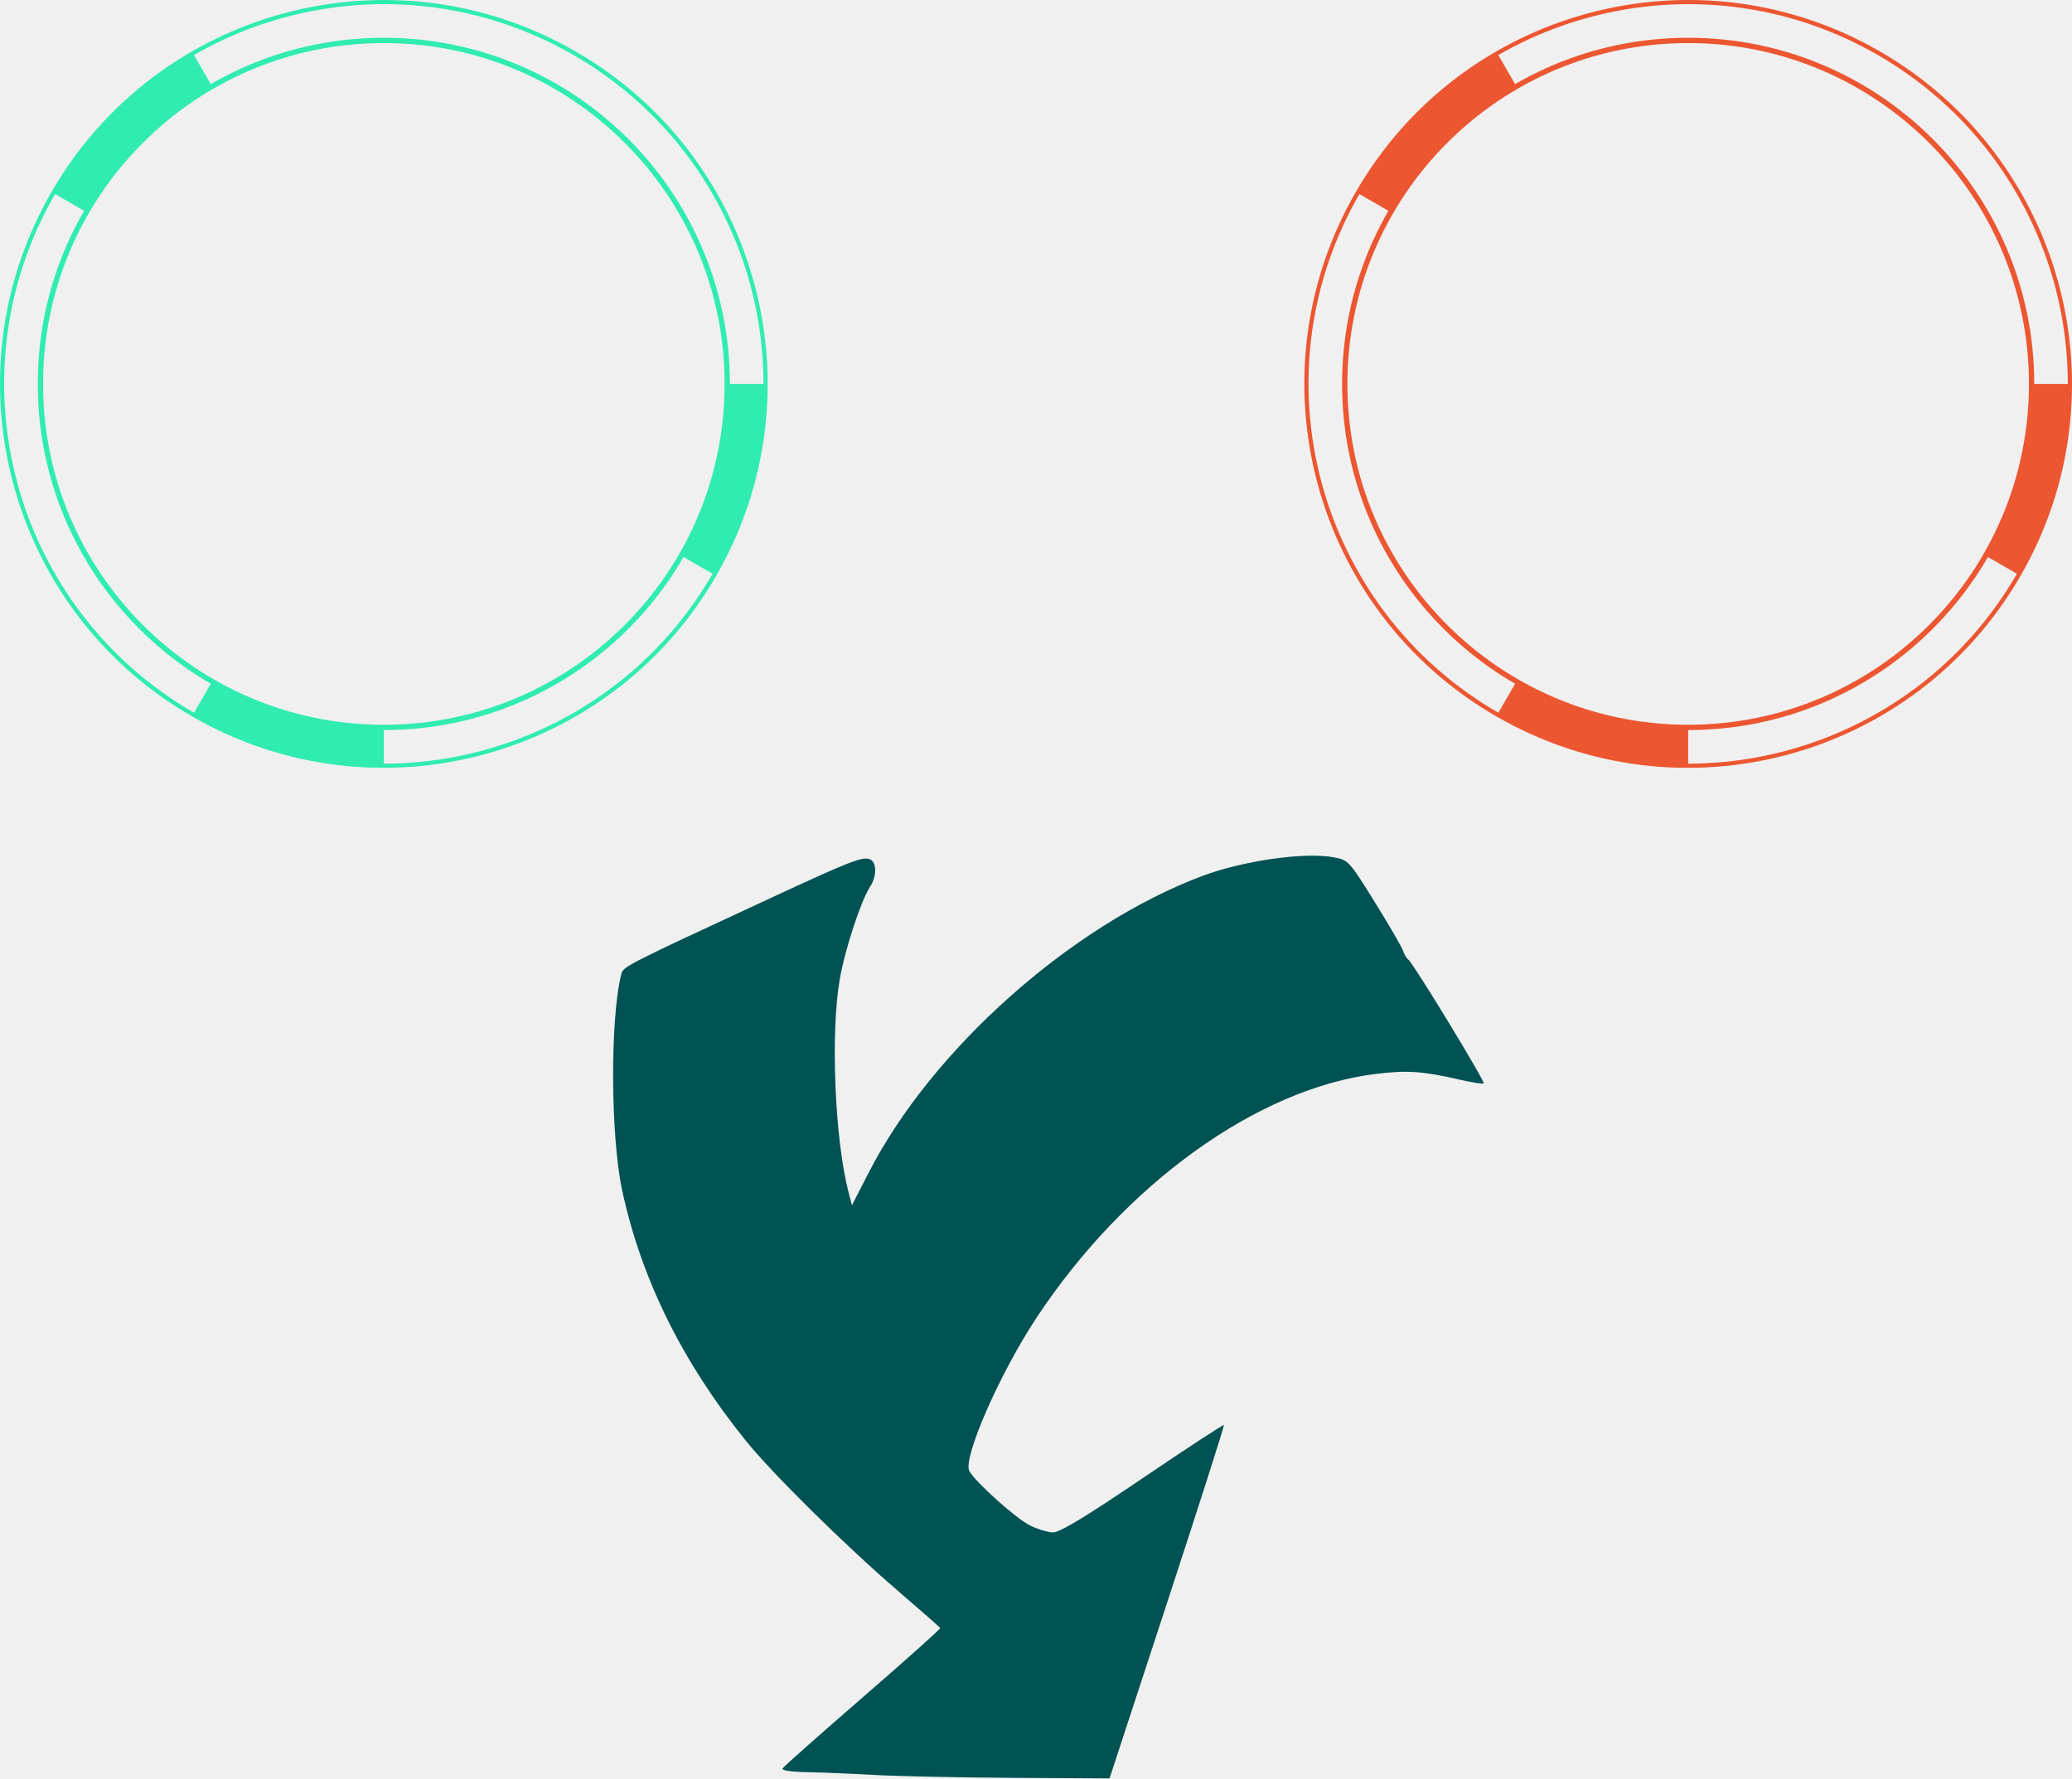
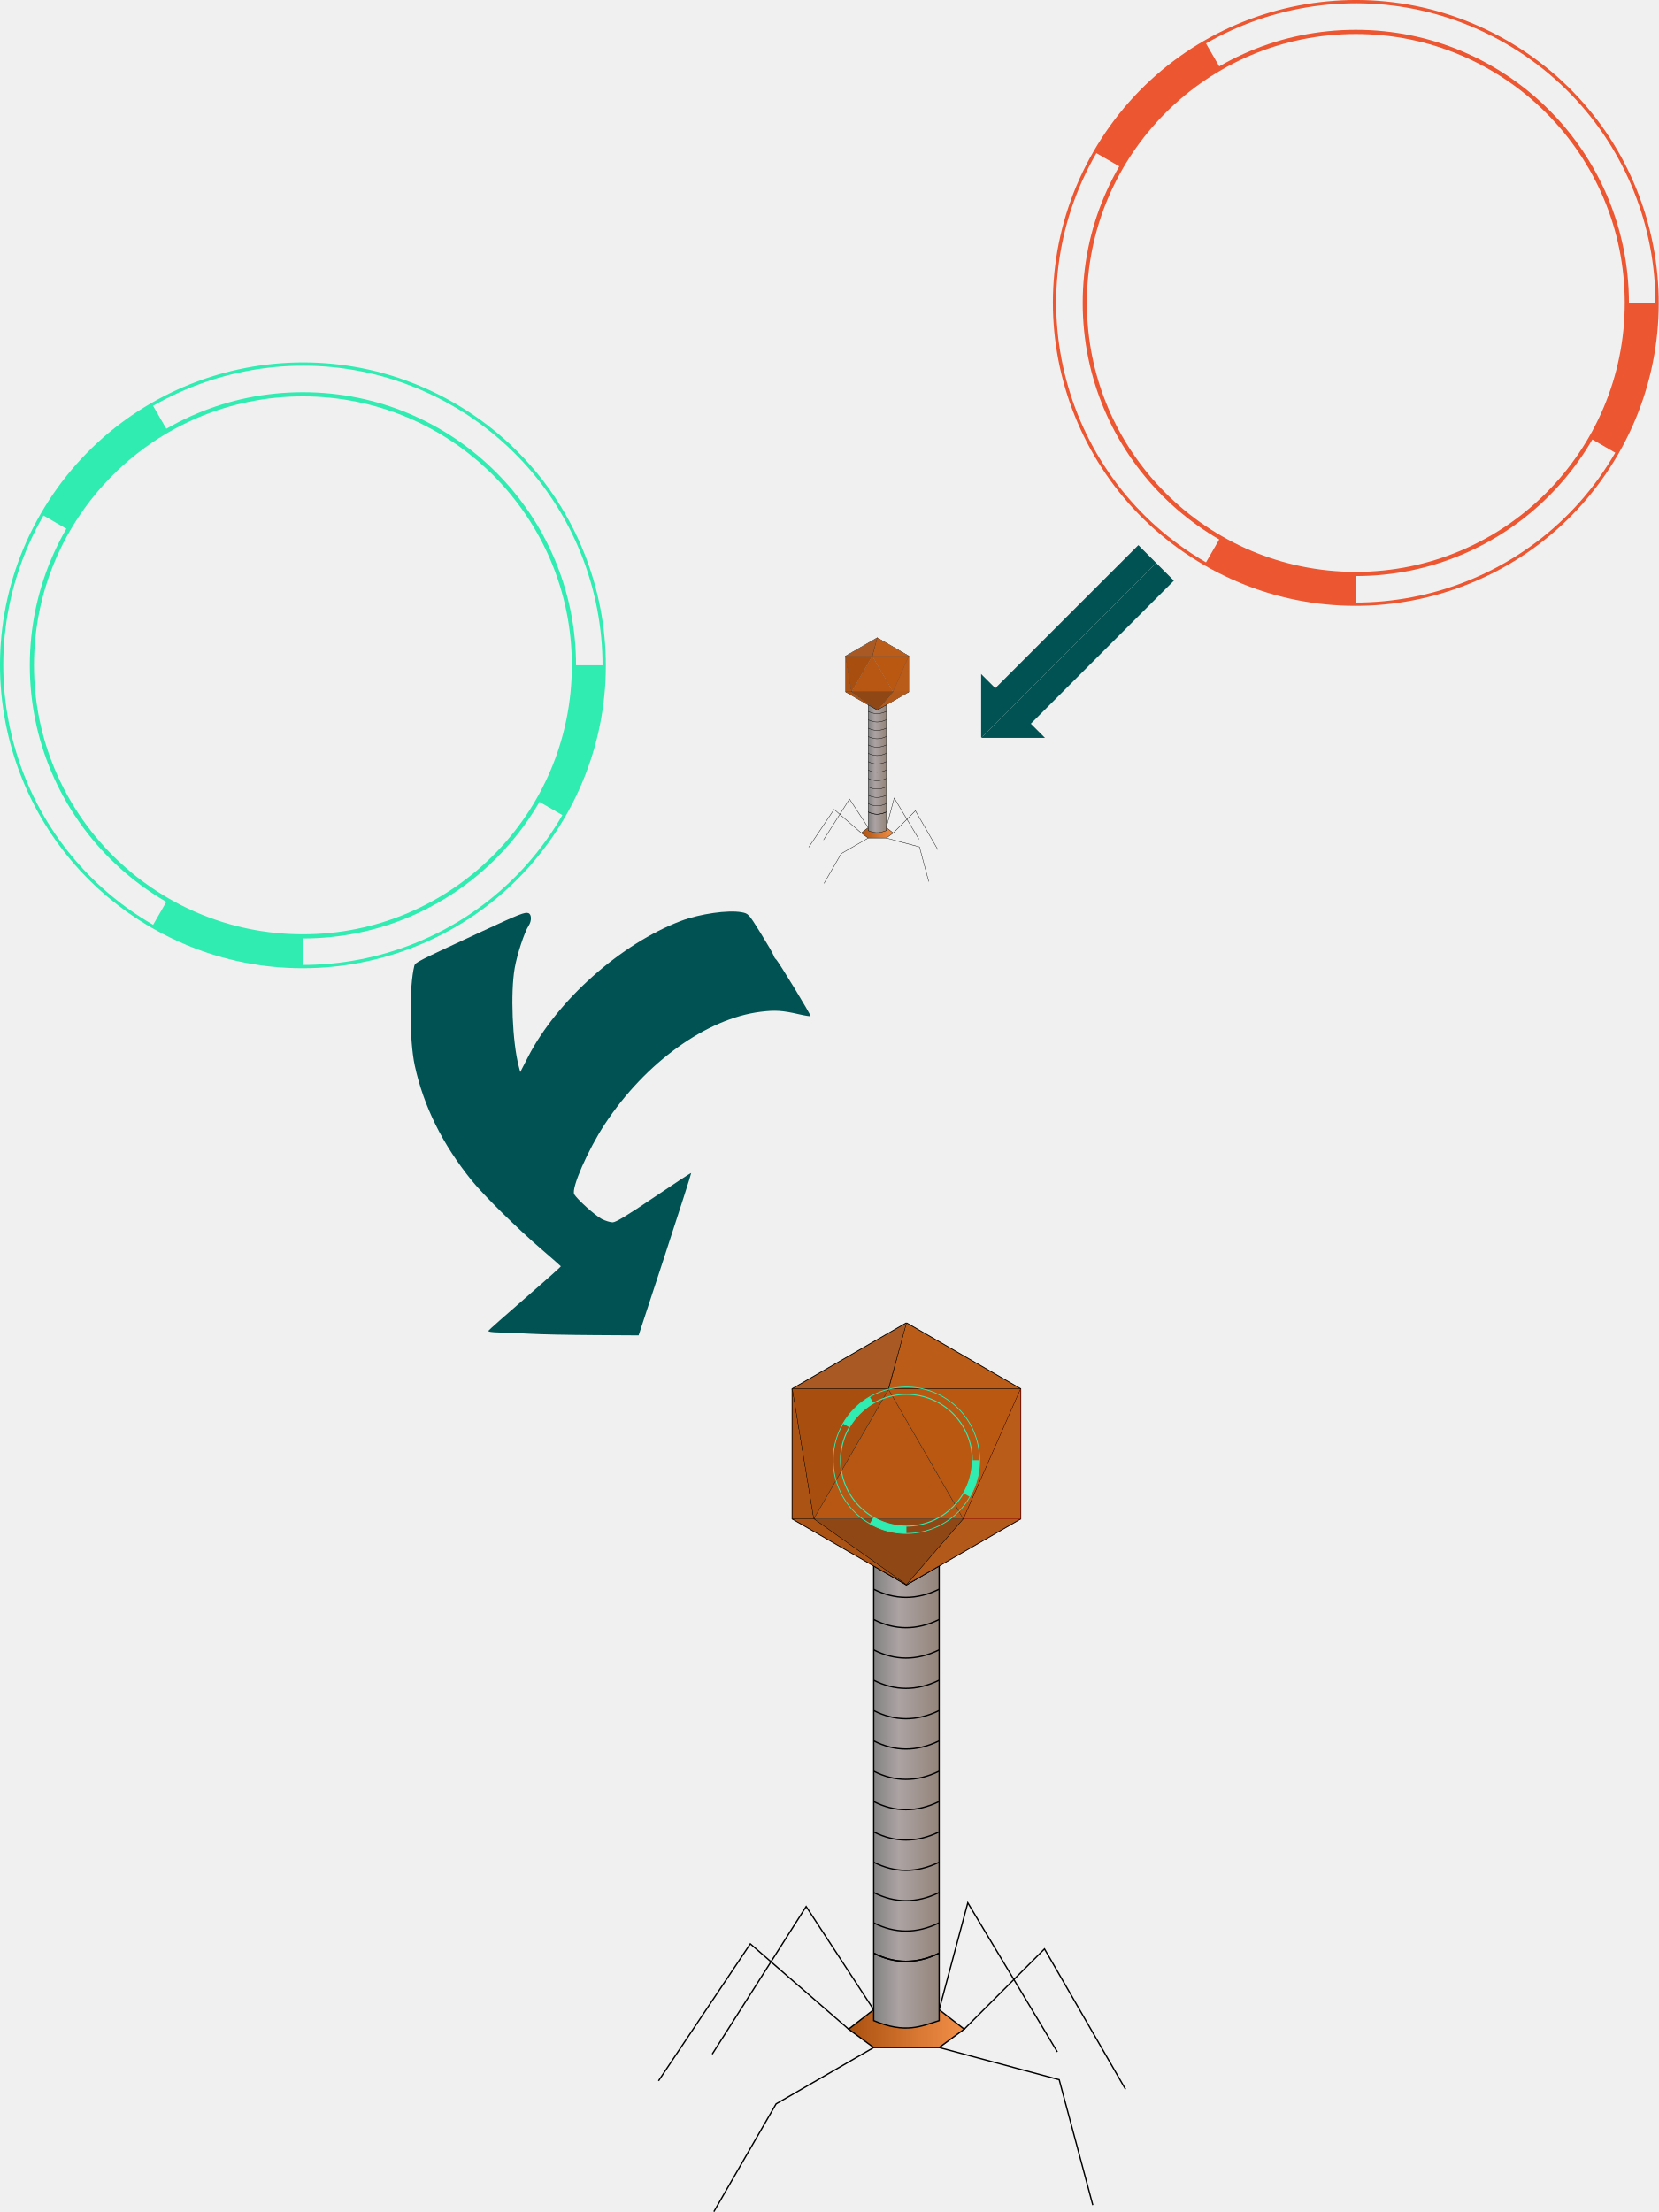
- <svg xmlns="http://www.w3.org/2000/svg" width="1403.821" height="1204.643" viewBox="0 0 1403.821 1204.643" id="svg2" version="1.1">
-   <defs id="defs4" />
-   <g id="layer1" transform="translate(480.3915,-265.4415)">
-     <g id="g4498">
-       <g id="layer1-8" transform="matrix(2.35096,0,0,2.35096,-42.33752,217.6744)">
-         <circle id="path4142" style="fill:#ffffff;fill-opacity:0;stroke:#31ecb1;stroke-width:1.2;stroke-miterlimit:4;stroke-dasharray:none;stroke-opacity:1" transform="matrix(-0.8660254,-0.5,0.5,-0.8660254,0,0)" cx="0.104" cy="-151.249" r="110" />
-         <path style="fill:#31ecb1;fill-opacity:1;stroke:#713bd6;stroke-width:0;stroke-miterlimit:4;stroke-dasharray:none;stroke-opacity:1" d="M 209.588,110.615 A 98.972,98.972 0 0 1 196.25,160.057 l 9.629,5.559 a 110,110 0 0 0 14.736,-55 l -11.027,0 z" transform="translate(-186.3298,20.31811)" id="path4136" />
-         <path style="fill:#31ecb1;fill-opacity:1;stroke:#713bd6;stroke-width:0;stroke-miterlimit:4;stroke-dasharray:none;stroke-opacity:1" d="m 61.174,196.25 -5.559,9.629 a 110,110 0 0 0 55,14.736 l 0,-11.027 A 98.972,98.972 0 0 1 61.174,196.25 Z" transform="translate(-186.3298,20.31811)" id="path4138" />
-         <path style="fill:#31ecb1;fill-opacity:1;stroke:#713bd6;stroke-width:0;stroke-miterlimit:4;stroke-dasharray:none;stroke-opacity:1" d="M 55.615,15.354 A 110,110 0 0 0 15.354,55.615 l 9.627,5.559 A 98.972,98.972 0 0 1 61.191,25.012 l -5.576,-9.658 z" transform="translate(-186.3298,20.31811)" id="path4140" />
-         <circle style="fill:#ffffff;fill-opacity:0;stroke:#31ecb1;stroke-width:1.527;stroke-miterlimit:4;stroke-dasharray:none;stroke-opacity:1" id="path4147" cx="-75.714" cy="130.934" r="98.972" />
+ <svg xmlns="http://www.w3.org/2000/svg" xmlns:xlink="http://www.w3.org/1999/xlink" width="1424.024" height="1899.009" viewBox="0 0 1424.024 1899.009" id="svg2" version="1.1">
+   <defs id="defs4">
+     <linearGradient id="linearGradient4432">
+       <stop id="stop4434" offset="0" style="stop-color:#a84f0f;stop-opacity:1;" />
+       <stop id="stop4436" offset="1" style="stop-color:#f37e2b;stop-opacity:0.847" />
+     </linearGradient>
+     <linearGradient id="linearGradient4418">
+       <stop id="stop4420" offset="0" style="stop-color:#818181;stop-opacity:1" />
+       <stop style="stop-color:#aca3a3;stop-opacity:1" offset="0.382" id="stop4430" />
+       <stop id="stop4422" offset="1" style="stop-color:#938479;stop-opacity:1" />
+     </linearGradient>
+     <linearGradient gradientTransform="translate(89.75797,-58.6807)" gradientUnits="userSpaceOnUse" y2="793.797" x2="125.5" y1="793.797" x1="74.5" id="linearGradient4426" xlink:href="#linearGradient4418" />
+     <linearGradient gradientTransform="translate(89.75797,-58.6807)" gradientUnits="userSpaceOnUse" y2="971.035" x2="144.996" y1="971.035" x1="55.004" id="linearGradient4438" xlink:href="#linearGradient4432" />
+     <linearGradient xlink:href="#linearGradient4432" id="linearGradient5359" gradientUnits="userSpaceOnUse" gradientTransform="matrix(1.12402,0,0,1.12402,165.1603,915.6154)" x1="55.004" y1="971.035" x2="144.996" y2="971.035" />
+     <linearGradient xlink:href="#linearGradient4418" id="linearGradient5361" gradientUnits="userSpaceOnUse" gradientTransform="matrix(1.12402,0,0,1.12402,165.1603,915.6154)" x1="74.5" y1="793.797" x2="125.5" y2="793.797" />
+   </defs>
+   <g id="layer1" transform="translate(500.5945,-265.4415)">
+     <g transform="matrix(2.35096,0,0,2.35096,-62.54057,528.8014)" id="layer1-8">
+       <circle r="110" cy="-151.249" cx="0.104" transform="matrix(-0.8660254,-0.5,0.5,-0.8660254,0,0)" style="fill:#ffffff;fill-opacity:0;stroke:#31ecb1;stroke-width:1.2;stroke-miterlimit:4;stroke-dasharray:none;stroke-opacity:1" id="path4142" />
+       <path id="path4136" transform="translate(-186.3298,20.31811)" d="M 209.588,110.615 A 98.972,98.972 0 0 1 196.25,160.057 l 9.629,5.559 a 110,110 0 0 0 14.736,-55 l -11.027,0 z" style="fill:#31ecb1;fill-opacity:1;stroke:#713bd6;stroke-width:0;stroke-miterlimit:4;stroke-dasharray:none;stroke-opacity:1" />
+       <path id="path4138" transform="translate(-186.3298,20.31811)" d="m 61.174,196.25 -5.559,9.629 a 110,110 0 0 0 55,14.736 l 0,-11.027 A 98.972,98.972 0 0 1 61.174,196.25 Z" style="fill:#31ecb1;fill-opacity:1;stroke:#713bd6;stroke-width:0;stroke-miterlimit:4;stroke-dasharray:none;stroke-opacity:1" />
+       <path id="path4140" transform="translate(-186.3298,20.31811)" d="M 55.615,15.354 A 110,110 0 0 0 15.354,55.615 l 9.627,5.559 A 98.972,98.972 0 0 1 61.191,25.012 l -5.576,-9.658 z" style="fill:#31ecb1;fill-opacity:1;stroke:#713bd6;stroke-width:0;stroke-miterlimit:4;stroke-dasharray:none;stroke-opacity:1" />
+       <circle r="98.972" cy="130.934" cx="-75.714" id="path4147" style="fill:#ffffff;fill-opacity:0;stroke:#31ecb1;stroke-width:1.527;stroke-miterlimit:4;stroke-dasharray:none;stroke-opacity:1" />
+     </g>
+     <g transform="matrix(2.35096,0,0,2.35096,841.3787,217.6744)" id="layer1-5">
+       <circle r="110" cy="-151.249" cx="0.104" transform="matrix(-0.8660254,-0.5,0.5,-0.8660254,0,0)" style="fill:#ffffff;fill-opacity:0;stroke:#ec5631;stroke-width:1.2;stroke-miterlimit:4;stroke-dasharray:none;stroke-opacity:1" id="path4142-0" />
+       <path id="path4136-7" transform="translate(-186.3298,20.31811)" d="M 209.588,110.615 A 98.972,98.972 0 0 1 196.25,160.057 l 9.629,5.559 a 110,110 0 0 0 14.736,-55 l -11.027,0 z" style="fill:#ec5631;fill-opacity:1;stroke:none;stroke-width:0;stroke-miterlimit:4;stroke-dasharray:none;stroke-opacity:1" />
+       <path id="path4138-6" transform="translate(-186.3298,20.31811)" d="m 61.174,196.25 -5.559,9.629 a 110,110 0 0 0 55,14.736 l 0,-11.027 A 98.972,98.972 0 0 1 61.174,196.25 Z" style="fill:#ec5631;fill-opacity:1;stroke:#713bd6;stroke-width:0;stroke-miterlimit:4;stroke-dasharray:none;stroke-opacity:1" />
+       <path id="path4140-6" transform="translate(-186.3298,20.31811)" d="M 55.615,15.354 A 110,110 0 0 0 15.354,55.615 l 9.627,5.559 A 98.972,98.972 0 0 1 61.191,25.012 l -5.576,-9.658 z" style="fill:#ec5631;fill-opacity:1;stroke:#713bd6;stroke-width:0;stroke-miterlimit:4;stroke-dasharray:none;stroke-opacity:1" />
+       <circle r="98.972" cy="130.934" cx="-75.714" id="path4147-1" style="fill:#ffffff;fill-opacity:0;fill-rule:nonzero;stroke:#ec5631;stroke-width:1.527;stroke-miterlimit:4;stroke-dasharray:none;stroke-opacity:1" />
+     </g>
+     <path style="fill:#005253;fill-opacity:1" d="m -45.389,1410.474 c -8.773,-0.504 -20.622,-0.997 -26.332,-1.096 -6.546,-0.114 -10.077,-0.672 -9.558,-1.511 0.452,-0.732 14.694,-13.351 31.649,-28.042 16.954,-14.691 30.688,-26.966 30.518,-27.277 -0.17,-0.311 -7.647,-6.878 -16.616,-14.594 -20.744,-17.846 -49.448,-46.145 -59.867,-59.025 -25.122,-31.054 -41.311,-63.706 -48.921,-98.671 -4.654,-21.384 -4.882,-67.77 -0.42,-85.547 0.761,-3.03 1.654,-3.486 58.34,-29.774 32.057,-14.866 36.733,-16.698 39.711,-15.555 2.725,1.046 2.804,6.672 0.15,10.722 -3.639,5.554 -9.915,24.616 -11.99,36.42 -3.736,21.247 -1.991,63.491 3.484,84.347 l 1.302,4.961 6.634,-12.936 c 24.898,-48.553 79.885,-97.467 131.367,-116.858 16.16,-6.087 40.466,-9.569 51.962,-7.445 5.882,1.087 6.064,1.284 16.261,17.684 5.672,9.121 10.702,17.781 11.179,19.243 0.476,1.462 1.399,3.002 2.049,3.422 1.772,1.143 30.402,48.156 29.734,48.825 -0.317,0.317 -4.642,-0.36 -9.612,-1.504 -14.551,-3.351 -20.632,-3.756 -33.134,-2.209 -46.533,5.758 -98.985,43.534 -133.791,96.357 -14.519,22.035 -29.03,55.224 -26.34,60.244 2.25,4.198 18.118,18.478 23.694,21.323 3.063,1.563 7.269,2.841 9.346,2.841 2.685,0 12.91,-6.188 35.368,-21.401 17.375,-11.77 31.776,-21.192 32.002,-20.936 0.226,0.256 -9.834,31.718 -22.355,69.916 l -22.765,69.451 -38.549,-0.23 c -21.202,-0.127 -45.727,-0.642 -54.5,-1.146 z" id="path4496" />
+     <path style="fill:#005253;fill-opacity:1;fill-rule:evenodd;stroke:#005253;stroke-width:1px;stroke-linecap:butt;stroke-linejoin:miter;stroke-opacity:1" d="m 342.218,898.408 53.105,0 -11.662,-11.662 122.813,-122.813 -14.891,-14.891" id="path4645" />
+     <path id="path4647" d="m 342.218,898.408 0,-53.105 11.662,11.662 122.813,-122.813 14.891,14.891" style="fill:#005253;fill-opacity:1;fill-rule:evenodd;stroke:#005253;stroke-width:1px;stroke-linecap:butt;stroke-linejoin:miter;stroke-opacity:1" />
+     <g transform="matrix(0.3106598,0,0,0.3106598,193.5701,697.0022)" id="layer1-2">
+       <g transform="translate(89.75797,-58.6807)" id="g4314">
+         <path style="fill:none;fill-rule:evenodd;stroke:#000000;stroke-width:1px;stroke-linecap:butt;stroke-linejoin:miter;stroke-opacity:1" d="m 100,631.883 87.132,-50.306 0,-99.215 -87.132,-50.306" id="path4310" />
+         <path id="path4312" d="m 100,631.883 -87.132,-50.306 0,-99.215 87.132,-50.306" style="fill:none;fill-rule:evenodd;stroke:#000000;stroke-width:1px;stroke-linecap:butt;stroke-linejoin:miter;stroke-opacity:1" />
      </g>
-       <g id="layer1-5" transform="matrix(2.35096,0,0,2.35096,841.3787,217.6744)">
-         <circle id="path4142-0" style="fill:#ffffff;fill-opacity:0;stroke:#ec5631;stroke-width:1.2;stroke-miterlimit:4;stroke-dasharray:none;stroke-opacity:1" transform="matrix(-0.8660254,-0.5,0.5,-0.8660254,0,0)" cx="0.104" cy="-151.249" r="110" />
-         <path style="fill:#ec5631;fill-opacity:1;stroke:none;stroke-width:0;stroke-miterlimit:4;stroke-dasharray:none;stroke-opacity:1" d="M 209.588,110.615 A 98.972,98.972 0 0 1 196.25,160.057 l 9.629,5.559 a 110,110 0 0 0 14.736,-55 l -11.027,0 z" transform="translate(-186.3298,20.31811)" id="path4136-7" />
-         <path style="fill:#ec5631;fill-opacity:1;stroke:#713bd6;stroke-width:0;stroke-miterlimit:4;stroke-dasharray:none;stroke-opacity:1" d="m 61.174,196.25 -5.559,9.629 a 110,110 0 0 0 55,14.736 l 0,-11.027 A 98.972,98.972 0 0 1 61.174,196.25 Z" transform="translate(-186.3298,20.31811)" id="path4138-6" />
-         <path style="fill:#ec5631;fill-opacity:1;stroke:#713bd6;stroke-width:0;stroke-miterlimit:4;stroke-dasharray:none;stroke-opacity:1" d="M 55.615,15.354 A 110,110 0 0 0 15.354,55.615 l 9.627,5.559 A 98.972,98.972 0 0 1 61.191,25.012 l -5.576,-9.658 z" transform="translate(-186.3298,20.31811)" id="path4140-6" />
-         <circle style="fill:#ffffff;fill-opacity:0;fill-rule:nonzero;stroke:#ec5631;stroke-width:1.527;stroke-miterlimit:4;stroke-dasharray:none;stroke-opacity:1" id="path4147-1" cx="-75.714" cy="130.934" r="98.972" />
+       <path id="path4336" d="m 189.758,373.376 -13.479,50.306 -73.652,0" style="fill:none;fill-rule:evenodd;stroke:#000000;stroke-width:1px;stroke-linecap:butt;stroke-linejoin:miter;stroke-opacity:1" />
+       <path id="path4338" d="m 189.758,373.376 -13.479,50.306 100.611,0" style="fill:none;fill-rule:evenodd;stroke:#000000;stroke-width:1px;stroke-linecap:butt;stroke-linejoin:miter;stroke-opacity:1" />
+       <path id="path4340" d="m 176.279,423.682 -57.282,99.215 114.203,0 -57.282,-99.215" style="fill:#b75713;fill-opacity:1;fill-rule:evenodd;stroke:#000000;stroke-width:0.2;stroke-linecap:butt;stroke-linejoin:miter;stroke-miterlimit:4;stroke-dasharray:none;stroke-opacity:1" />
+       <path id="path4342" d="m 102.626,423.682 16.37,99.215" style="fill:none;fill-rule:evenodd;stroke:#000000;stroke-width:1px;stroke-linecap:butt;stroke-linejoin:miter;stroke-opacity:1" />
+       <path id="path4344" d="m 233.2,522.897 43.69,-99.215" style="fill:none;fill-rule:evenodd;stroke:#000000;stroke-width:1px;stroke-linecap:butt;stroke-linejoin:miter;stroke-opacity:1" />
+       <path id="path4346" d="m 118.997,522.897 70.761,50.306 43.442,-50.306 43.69,0" style="fill:none;fill-rule:evenodd;stroke:#000000;stroke-width:1px;stroke-linecap:butt;stroke-linejoin:miter;stroke-opacity:1" />
+       <path id="path4348" d="m 118.997,522.897 -16.37,0" style="fill:none;fill-rule:evenodd;stroke:#000000;stroke-width:1px;stroke-linecap:butt;stroke-linejoin:miter;stroke-opacity:1" />
+       <path id="path4350" d="m 233.2,522.897 43.69,0 -87.132,50.306 43.442,-50.306" style="fill:#b3591a;fill-opacity:1;fill-rule:evenodd;stroke:#000000;stroke-width:0.2;stroke-linecap:butt;stroke-linejoin:miter;stroke-miterlimit:4;stroke-dasharray:none;stroke-opacity:1" />
+       <path id="path4352" d="M 233.2,522.897 Z" style="fill:none;fill-rule:evenodd;stroke:#000000;stroke-width:1px;stroke-linecap:butt;stroke-linejoin:miter;stroke-opacity:1" />
+       <path id="path4354" d="m 276.89,423.682 -43.69,99.215 43.69,0 z" style="fill:#ba5c19;fill-opacity:1;fill-rule:evenodd;stroke:#ff0202;stroke-width:0.2;stroke-linecap:butt;stroke-linejoin:miter;stroke-miterlimit:4;stroke-dasharray:none;stroke-opacity:1" />
+       <path id="path4356" d="m 118.997,522.897 -16.37,-99.215 -1e-5,99.215 z" style="fill:#ab5315;fill-opacity:1;fill-rule:evenodd;stroke:#000000;stroke-width:0.2;stroke-linecap:butt;stroke-linejoin:miter;stroke-miterlimit:4;stroke-dasharray:none;stroke-opacity:1" />
+       <path id="path4358" d="m 233.2,522.897 -114.203,0 70.761,50.306 z" style="fill:#8e4715;fill-opacity:1;fill-rule:evenodd;stroke:#000000;stroke-width:0.2;stroke-linecap:butt;stroke-linejoin:miter;stroke-miterlimit:4;stroke-dasharray:none;stroke-opacity:1" />
+       <path id="path4360" d="m 176.279,423.682 13.479,-50.306 87.132,50.306 z" style="fill:#bc5c19;fill-opacity:1;fill-rule:evenodd;stroke:#000000;stroke-width:0.2;stroke-linecap:butt;stroke-linejoin:miter;stroke-miterlimit:4;stroke-dasharray:none;stroke-opacity:1" />
+       <path id="path4362" d="m 175.918,423.682 57.282,99.215 43.69,-99.215 z" style="fill:#ba5710;fill-opacity:1;fill-rule:evenodd;stroke:#000000;stroke-width:0.2;stroke-linecap:butt;stroke-linejoin:miter;stroke-miterlimit:4;stroke-dasharray:none;stroke-opacity:1" />
+       <path id="path4364" d="m 175.918,423.682 13.84,-50.306 -87.132,50.306 z" style="fill:#a95923;fill-opacity:1;fill-rule:evenodd;stroke:#000000;stroke-width:0.2;stroke-linecap:butt;stroke-linejoin:miter;stroke-miterlimit:4;stroke-dasharray:none;stroke-opacity:1" />
+       <path id="path4366" d="m 118.997,522.897 57.282,-99.215 -73.652,0 z" style="fill:#a84f0f;fill-opacity:1;fill-rule:evenodd;stroke:#000000;stroke-width:0.2;stroke-linecap:butt;stroke-linejoin:miter;stroke-miterlimit:4;stroke-dasharray:none;stroke-opacity:1" />
+       <path id="path4368" d="m 189.758,573.202 -87.132,-50.306 16.37,0 z" style="fill:#ab5315;fill-opacity:1;fill-rule:evenodd;stroke:#000000;stroke-width:0.2;stroke-linecap:butt;stroke-linejoin:miter;stroke-miterlimit:4;stroke-dasharray:none;stroke-opacity:1" />
+       <path id="path4382" d="m 164.758,897.869 -19.165,14.841 19.165,14.027 50,0 19.165,-14.027 -19.165,-14.841" style="fill:url(#linearGradient4438);fill-opacity:1;fill-rule:evenodd;stroke:#000000;stroke-width:1px;stroke-linecap:butt;stroke-linejoin:miter;stroke-opacity:1" />
+       <path id="path4400" d="M 164.758,897.869 113.18,819.04 41.422,931.81" style="fill:none;fill-rule:evenodd;stroke:#000000;stroke-width:1px;stroke-linecap:butt;stroke-linejoin:miter;stroke-opacity:1" />
+       <path id="path4402" d="M 145.593,912.71 70.531,847.546 0.415,952.192" style="fill:none;fill-rule:evenodd;stroke:#000000;stroke-width:1px;stroke-linecap:butt;stroke-linejoin:miter;stroke-opacity:1" />
+       <path id="path4406" d="m 164.758,926.736 -74.522,43.025 -47.545,82.351" style="fill:none;fill-rule:evenodd;stroke:#000000;stroke-width:1px;stroke-linecap:butt;stroke-linejoin:miter;stroke-opacity:1" />
+       <path id="path4412" d="m 214.758,897.869 21.88,-81.657 68.396,113.879" style="fill:none;fill-rule:evenodd;stroke:#000000;stroke-width:1px;stroke-linecap:butt;stroke-linejoin:miter;stroke-opacity:1" />
+       <path id="path4183" d="m 164.758,558.768 0,347.413 c 24.419,10.337 36.457,4.165 50,0 l 0,-347.413 -25,14.434 z" style="fill:url(#linearGradient4426);fill-opacity:1;fill-rule:evenodd;stroke:#000000;stroke-width:1px;stroke-linecap:butt;stroke-linejoin:miter;stroke-opacity:1" />
+       <path id="path4414" d="m 233.923,912.71 61.294,-61.294 61.905,107.223" style="fill:none;fill-rule:evenodd;stroke:#000000;stroke-width:1px;stroke-linecap:butt;stroke-linejoin:miter;stroke-opacity:1" />
+       <path id="path4416" d="m 214.758,926.736 91.69,24.568 25.669,95.8" style="fill:none;fill-rule:evenodd;stroke:#000000;stroke-width:1px;stroke-linecap:butt;stroke-linejoin:miter;stroke-opacity:1" />
+       <path id="path4440" d="m 164.758,576.682 c 16.012,8.188 32.655,8.477 50,0" style="fill:none;fill-rule:evenodd;stroke:#000000;stroke-width:1px;stroke-linecap:butt;stroke-linejoin:miter;stroke-opacity:1" />
+       <path style="fill:none;fill-rule:evenodd;stroke:#000000;stroke-width:1px;stroke-linecap:butt;stroke-linejoin:miter;stroke-opacity:1" d="m 164.758,599.848 c 16.012,8.188 32.655,8.477 50,0" id="path4442" />
+       <path id="path4444" d="m 164.758,623.015 c 16.012,8.188 32.655,8.477 50,0" style="fill:none;fill-rule:evenodd;stroke:#000000;stroke-width:1px;stroke-linecap:butt;stroke-linejoin:miter;stroke-opacity:1" />
+       <path style="fill:none;fill-rule:evenodd;stroke:#000000;stroke-width:1px;stroke-linecap:butt;stroke-linejoin:miter;stroke-opacity:1" d="m 164.758,646.182 c 16.012,8.188 32.655,8.477 50,0" id="path4446" />
+       <path id="path4448" d="m 164.758,669.348 c 16.012,8.188 32.655,8.477 50,0" style="fill:none;fill-rule:evenodd;stroke:#000000;stroke-width:1px;stroke-linecap:butt;stroke-linejoin:miter;stroke-opacity:1" />
+       <path style="fill:none;fill-rule:evenodd;stroke:#000000;stroke-width:1px;stroke-linecap:butt;stroke-linejoin:miter;stroke-opacity:1" d="m 164.758,692.515 c 16.012,8.188 32.655,8.477 50,0" id="path4450" />
+       <path id="path4452" d="m 164.758,738.848 c 16.012,8.188 32.655,8.477 50,0" style="fill:none;fill-rule:evenodd;stroke:#000000;stroke-width:1px;stroke-linecap:butt;stroke-linejoin:miter;stroke-opacity:1" />
+       <path style="fill:none;fill-rule:evenodd;stroke:#000000;stroke-width:1px;stroke-linecap:butt;stroke-linejoin:miter;stroke-opacity:1" d="m 164.758,715.682 c 16.012,8.188 32.655,8.477 50,0" id="path4454" />
+       <path style="fill:none;fill-rule:evenodd;stroke:#000000;stroke-width:1px;stroke-linecap:butt;stroke-linejoin:miter;stroke-opacity:1" d="m 164.758,762.015 c 16.012,8.188 32.655,8.477 50,0" id="path4456" />
+       <path id="path4458" d="m 164.758,785.182 c 16.012,8.188 32.655,8.477 50,0" style="fill:none;fill-rule:evenodd;stroke:#000000;stroke-width:1px;stroke-linecap:butt;stroke-linejoin:miter;stroke-opacity:1" />
+       <path style="fill:none;fill-rule:evenodd;stroke:#000000;stroke-width:1px;stroke-linecap:butt;stroke-linejoin:miter;stroke-opacity:1" d="m 164.758,808.348 c 16.012,8.188 32.655,8.477 50,0" id="path4460" />
+       <path id="path4462" d="m 164.758,831.515 c 16.012,8.188 32.655,8.477 50,0" style="fill:none;fill-rule:evenodd;stroke:#000000;stroke-width:1px;stroke-linecap:butt;stroke-linejoin:miter;stroke-opacity:1" />
+       <path style="fill:none;fill-rule:evenodd;stroke:#000000;stroke-width:1px;stroke-linecap:butt;stroke-linejoin:miter;stroke-opacity:1" d="m 164.758,854.682 c 16.012,8.188 32.655,8.477 50,0" id="path4464" />
+       <path id="path4466" d="m 164.758,854.682 c 16.012,8.188 32.655,8.477 50,0" style="fill:none;fill-rule:evenodd;stroke:#000000;stroke-width:1px;stroke-linecap:butt;stroke-linejoin:miter;stroke-opacity:1" />
+     </g>
+     <g id="g5355">
+       <path style="fill:url(#linearGradient5359);fill-opacity:1;fill-rule:evenodd;stroke:#000000;stroke-width:1.124px;stroke-linecap:butt;stroke-linejoin:miter;stroke-opacity:1" d="m 249.462,1990.796 -21.541,16.682 21.541,15.766 56.201,0 21.542,-15.766 -21.542,-16.682" id="path5315" />
+       <path style="fill:none;fill-rule:evenodd;stroke:#000000;stroke-width:1.124px;stroke-linecap:butt;stroke-linejoin:miter;stroke-opacity:1" d="m 249.462,1990.796 -57.975,-88.605 -80.657,126.755" id="path5317" />
+       <path style="fill:none;fill-rule:evenodd;stroke:#000000;stroke-width:1.124px;stroke-linecap:butt;stroke-linejoin:miter;stroke-opacity:1" d="m 227.921,2007.478 -84.372,-73.244 -78.811,117.623" id="path5319" />
+       <path style="fill:none;fill-rule:evenodd;stroke:#000000;stroke-width:1.124px;stroke-linecap:butt;stroke-linejoin:miter;stroke-opacity:1" d="m 249.462,2023.244 -83.764,48.361 -53.442,92.564" id="path5321" />
+       <path style="fill:none;fill-rule:evenodd;stroke:#000000;stroke-width:1.124px;stroke-linecap:butt;stroke-linejoin:miter;stroke-opacity:1" d="m 305.663,1990.796 24.594,-91.784 76.878,128.003" id="path5323" />
+       <path style="fill:url(#linearGradient5361);fill-opacity:1;fill-rule:evenodd;stroke:#000000;stroke-width:1.124px;stroke-linecap:butt;stroke-linejoin:miter;stroke-opacity:1" d="m 249.462,1609.641 0,390.499 c 27.448,11.619 40.978,4.681 56.201,0 l 0,-390.499 -28.1,16.224 z" id="path5325" />
+       <path style="fill:none;fill-rule:evenodd;stroke:#000000;stroke-width:1.124px;stroke-linecap:butt;stroke-linejoin:miter;stroke-opacity:1" d="m 327.205,2007.478 68.896,-68.895 69.583,120.521" id="path5327" />
+       <path style="fill:none;fill-rule:evenodd;stroke:#000000;stroke-width:1.124px;stroke-linecap:butt;stroke-linejoin:miter;stroke-opacity:1" d="m 305.663,2023.244 103.061,27.615 28.853,107.681" id="path5329" />
+       <g id="g5332">
+         <g transform="matrix(1.12402,0,0,1.12402,165.1603,915.6154)" id="g5275">
+           <path style="fill:none;fill-rule:evenodd;stroke:#000000;stroke-width:1px;stroke-linecap:butt;stroke-linejoin:miter;stroke-opacity:1" d="m 100,631.883 87.132,-50.306 0,-99.215 -87.132,-50.306" id="path5277" />
+           <path id="path5279" d="m 100,631.883 -87.132,-50.306 0,-99.215 87.132,-50.306" style="fill:none;fill-rule:evenodd;stroke:#000000;stroke-width:1px;stroke-linecap:butt;stroke-linejoin:miter;stroke-opacity:1" />
+         </g>
+         <path id="path5281" d="m 277.562,1401.256 -15.151,56.544 -82.787,0" style="fill:none;fill-rule:evenodd;stroke:#000000;stroke-width:1.124px;stroke-linecap:butt;stroke-linejoin:miter;stroke-opacity:1" />
+         <path id="path5283" d="m 277.562,1401.256 -15.151,56.544 113.089,0" style="fill:none;fill-rule:evenodd;stroke:#000000;stroke-width:1.124px;stroke-linecap:butt;stroke-linejoin:miter;stroke-opacity:1" />
+         <path id="path5285" d="m 262.411,1457.8 -64.386,111.52 128.366,0 -64.386,-111.52" style="fill:#b75713;fill-opacity:1;fill-rule:evenodd;stroke:#000000;stroke-width:0.225;stroke-linecap:butt;stroke-linejoin:miter;stroke-miterlimit:4;stroke-dasharray:none;stroke-opacity:1" />
+         <path id="path5287" d="m 179.625,1457.8 18.401,111.52" style="fill:none;fill-rule:evenodd;stroke:#000000;stroke-width:1.124px;stroke-linecap:butt;stroke-linejoin:miter;stroke-opacity:1" />
+         <path id="path5289" d="M 326.392,1569.32 375.5,1457.8" style="fill:none;fill-rule:evenodd;stroke:#000000;stroke-width:1.124px;stroke-linecap:butt;stroke-linejoin:miter;stroke-opacity:1" />
+         <path id="path5291" d="m 198.025,1569.32 79.537,56.544 48.829,-56.544 49.109,0" style="fill:none;fill-rule:evenodd;stroke:#000000;stroke-width:1.124px;stroke-linecap:butt;stroke-linejoin:miter;stroke-opacity:1" />
+         <path id="path5293" d="m 198.025,1569.32 -18.401,0" style="fill:none;fill-rule:evenodd;stroke:#000000;stroke-width:1.124px;stroke-linecap:butt;stroke-linejoin:miter;stroke-opacity:1" />
+         <path id="path5295" d="m 326.392,1569.32 49.109,0 -97.938,56.544 48.829,-56.544" style="fill:#b3591a;fill-opacity:1;fill-rule:evenodd;stroke:#000000;stroke-width:0.225;stroke-linecap:butt;stroke-linejoin:miter;stroke-miterlimit:4;stroke-dasharray:none;stroke-opacity:1" />
+         <path id="path5297" d="M 326.392,1569.32 Z" style="fill:none;fill-rule:evenodd;stroke:#000000;stroke-width:1.124px;stroke-linecap:butt;stroke-linejoin:miter;stroke-opacity:1" />
+         <path id="path5299" d="m 375.5,1457.8 -49.109,111.52 49.109,0 z" style="fill:#ba5c19;fill-opacity:1;fill-rule:evenodd;stroke:#ff0202;stroke-width:0.225;stroke-linecap:butt;stroke-linejoin:miter;stroke-miterlimit:4;stroke-dasharray:none;stroke-opacity:1" />
+         <path id="path5301" d="m 198.025,1569.32 -18.401,-111.52 0,111.52 z" style="fill:#ab5315;fill-opacity:1;fill-rule:evenodd;stroke:#000000;stroke-width:0.225;stroke-linecap:butt;stroke-linejoin:miter;stroke-miterlimit:4;stroke-dasharray:none;stroke-opacity:1" />
+         <path id="path5303" d="m 326.392,1569.32 -128.366,0 79.537,56.544 z" style="fill:#8e4715;fill-opacity:1;fill-rule:evenodd;stroke:#000000;stroke-width:0.225;stroke-linecap:butt;stroke-linejoin:miter;stroke-miterlimit:4;stroke-dasharray:none;stroke-opacity:1" />
+         <path id="path5305" d="m 262.411,1457.8 15.151,-56.544 97.938,56.544 z" style="fill:#bc5c19;fill-opacity:1;fill-rule:evenodd;stroke:#000000;stroke-width:0.225;stroke-linecap:butt;stroke-linejoin:miter;stroke-miterlimit:4;stroke-dasharray:none;stroke-opacity:1" />
+         <path id="path5307" d="m 262.006,1457.8 64.386,111.52 49.109,-111.52 z" style="fill:#ba5710;fill-opacity:1;fill-rule:evenodd;stroke:#000000;stroke-width:0.225;stroke-linecap:butt;stroke-linejoin:miter;stroke-miterlimit:4;stroke-dasharray:none;stroke-opacity:1" />
+         <path id="path5309" d="m 262.006,1457.8 15.557,-56.544 -97.938,56.544 z" style="fill:#a95923;fill-opacity:1;fill-rule:evenodd;stroke:#000000;stroke-width:0.225;stroke-linecap:butt;stroke-linejoin:miter;stroke-miterlimit:4;stroke-dasharray:none;stroke-opacity:1" />
+         <path id="path5311" d="m 198.025,1569.32 64.386,-111.52 -82.787,0 z" style="fill:#a84f0f;fill-opacity:1;fill-rule:evenodd;stroke:#000000;stroke-width:0.225;stroke-linecap:butt;stroke-linejoin:miter;stroke-miterlimit:4;stroke-dasharray:none;stroke-opacity:1" />
+         <path id="path5313" d="m 277.562,1625.865 -97.938,-56.544 18.401,0 z" style="fill:#ab5315;fill-opacity:1;fill-rule:evenodd;stroke:#000000;stroke-width:0.225;stroke-linecap:butt;stroke-linejoin:miter;stroke-miterlimit:4;stroke-dasharray:none;stroke-opacity:1" />
+         <path id="path5331" d="m 249.462,1629.775 c 17.997,9.204 36.705,9.529 56.201,0" style="fill:none;fill-rule:evenodd;stroke:#000000;stroke-width:1.124px;stroke-linecap:butt;stroke-linejoin:miter;stroke-opacity:1" />
      </g>
-       <path id="path4496" d="m 111.515,1467.72 c -15.069,-0.865 -35.422,-1.713 -45.229,-1.883 -11.245,-0.195 -17.308,-1.154 -16.417,-2.595 0.777,-1.257 25.24,-22.932 54.361,-48.166 29.122,-25.234 52.711,-46.318 52.42,-46.852 -0.291,-0.534 -13.134,-11.815 -28.54,-25.068 -35.632,-30.653 -84.934,-79.261 -102.832,-101.385 -43.151,-53.34 -70.959,-109.425 -84.03,-169.483 -7.994,-36.731 -8.386,-116.406 -0.722,-146.941 1.306,-5.204 2.841,-5.988 100.209,-51.141 55.063,-25.535 63.095,-28.681 68.209,-26.718 4.681,1.796 4.816,11.461 0.258,18.417 -6.251,9.54 -17.03,42.282 -20.595,62.557 -6.416,36.495 -3.42,109.056 5.984,144.879 l 2.237,8.521 11.394,-22.22 c 42.766,-83.398 137.214,-167.415 225.644,-200.722 27.758,-10.455 69.507,-16.437 89.253,-12.788 10.104,1.867 10.416,2.206 27.932,30.375 9.742,15.668 18.383,30.542 19.201,33.053 0.818,2.512 2.402,5.157 3.52,5.878 3.043,1.964 52.22,82.716 51.072,83.864 -0.545,0.545 -7.974,-0.618 -16.51,-2.584 -24.994,-5.755 -35.439,-6.452 -56.913,-3.795 -79.928,9.89 -170.023,74.777 -229.807,165.508 -24.939,37.849 -49.864,94.856 -45.243,103.479 3.865,7.212 31.12,31.739 40.698,36.626 5.262,2.684 12.486,4.881 16.053,4.881 4.611,0 22.176,-10.628 60.75,-36.759 29.845,-20.217 54.58,-36.4 54.968,-35.961 0.387,0.439 -16.891,54.48 -38.398,120.092 l -39.102,119.294 -66.214,-0.395 c -36.417,-0.217 -78.543,-1.103 -93.612,-1.969 z" style="fill:#005253;fill-opacity:1" />
+       <path id="path5333" d="m 249.462,1655.815 c 17.997,9.204 36.705,9.528 56.201,0" style="fill:none;fill-rule:evenodd;stroke:#000000;stroke-width:1.124px;stroke-linecap:butt;stroke-linejoin:miter;stroke-opacity:1" />
+       <path style="fill:none;fill-rule:evenodd;stroke:#000000;stroke-width:1.124px;stroke-linecap:butt;stroke-linejoin:miter;stroke-opacity:1" d="m 249.462,1681.855 c 17.997,9.204 36.705,9.529 56.201,0" id="path5335" />
+       <path id="path5337" d="m 249.462,1707.895 c 17.997,9.204 36.705,9.528 56.201,0" style="fill:none;fill-rule:evenodd;stroke:#000000;stroke-width:1.124px;stroke-linecap:butt;stroke-linejoin:miter;stroke-opacity:1" />
+       <path style="fill:none;fill-rule:evenodd;stroke:#000000;stroke-width:1.124px;stroke-linecap:butt;stroke-linejoin:miter;stroke-opacity:1" d="m 249.462,1733.935 c 17.997,9.204 36.705,9.529 56.201,0" id="path5339" />
+       <path id="path5341" d="m 249.462,1759.974 c 17.997,9.204 36.705,9.528 56.201,0" style="fill:none;fill-rule:evenodd;stroke:#000000;stroke-width:1.124px;stroke-linecap:butt;stroke-linejoin:miter;stroke-opacity:1" />
+       <path style="fill:none;fill-rule:evenodd;stroke:#000000;stroke-width:1.124px;stroke-linecap:butt;stroke-linejoin:miter;stroke-opacity:1" d="m 249.462,1812.054 c 17.997,9.204 36.705,9.528 56.201,0" id="path5343" />
+       <path id="path5345" d="m 249.462,1786.014 c 17.997,9.204 36.705,9.529 56.201,0" style="fill:none;fill-rule:evenodd;stroke:#000000;stroke-width:1.124px;stroke-linecap:butt;stroke-linejoin:miter;stroke-opacity:1" />
+       <path id="path5347" d="m 249.462,1838.094 c 17.997,9.204 36.705,9.528 56.201,0" style="fill:none;fill-rule:evenodd;stroke:#000000;stroke-width:1.124px;stroke-linecap:butt;stroke-linejoin:miter;stroke-opacity:1" />
+       <path style="fill:none;fill-rule:evenodd;stroke:#000000;stroke-width:1.124px;stroke-linecap:butt;stroke-linejoin:miter;stroke-opacity:1" d="m 249.462,1864.134 c 17.997,9.204 36.705,9.528 56.201,0" id="path5349" />
+       <path id="path5351" d="m 249.462,1890.174 c 17.997,9.204 36.705,9.528 56.201,0" style="fill:none;fill-rule:evenodd;stroke:#000000;stroke-width:1.124px;stroke-linecap:butt;stroke-linejoin:miter;stroke-opacity:1" />
+       <path style="fill:none;fill-rule:evenodd;stroke:#000000;stroke-width:1.124px;stroke-linecap:butt;stroke-linejoin:miter;stroke-opacity:1" d="m 249.462,1916.213 c 17.997,9.204 36.705,9.528 56.201,0" id="path5353" />
+       <path id="path5355" d="m 249.462,1942.253 c 17.997,9.204 36.705,9.529 56.201,0" style="fill:none;fill-rule:evenodd;stroke:#000000;stroke-width:1.124px;stroke-linecap:butt;stroke-linejoin:miter;stroke-opacity:1" />
+       <path style="fill:none;fill-rule:evenodd;stroke:#000000;stroke-width:1.124px;stroke-linecap:butt;stroke-linejoin:miter;stroke-opacity:1" d="m 249.462,1942.253 c 17.997,9.204 36.705,9.529 56.201,0" id="path5357" />
+       <g transform="matrix(0.5715031,0,0,0.5715031,320.8333,1444.232)" id="g5405">
+         <circle r="110" cy="-151.249" cx="0.104" transform="matrix(-0.8660254,-0.5,0.5,-0.8660254,0,0)" style="fill:#ffffff;fill-opacity:0;stroke:#31ecb1;stroke-width:1.2;stroke-miterlimit:4;stroke-dasharray:none;stroke-opacity:1" id="circle5407" />
+         <path id="path5409" transform="translate(-186.3298,20.31811)" d="M 209.588,110.615 A 98.972,98.972 0 0 1 196.25,160.057 l 9.629,5.559 a 110,110 0 0 0 14.736,-55 l -11.027,0 z" style="fill:#31ecb1;fill-opacity:1;stroke:#713bd6;stroke-width:0;stroke-miterlimit:4;stroke-dasharray:none;stroke-opacity:1" />
+         <path id="path5411" transform="translate(-186.3298,20.31811)" d="m 61.174,196.25 -5.559,9.629 a 110,110 0 0 0 55,14.736 l 0,-11.027 A 98.972,98.972 0 0 1 61.174,196.25 Z" style="fill:#31ecb1;fill-opacity:1;stroke:#713bd6;stroke-width:0;stroke-miterlimit:4;stroke-dasharray:none;stroke-opacity:1" />
+         <path id="path5413" transform="translate(-186.3298,20.31811)" d="M 55.615,15.354 A 110,110 0 0 0 15.354,55.615 l 9.627,5.559 A 98.972,98.972 0 0 1 61.191,25.012 l -5.576,-9.658 z" style="fill:#31ecb1;fill-opacity:1;stroke:#713bd6;stroke-width:0;stroke-miterlimit:4;stroke-dasharray:none;stroke-opacity:1" />
+         <circle r="98.972" cy="130.934" cx="-75.714" id="circle5415" style="fill:#ffffff;fill-opacity:0;stroke:#31ecb1;stroke-width:1.527;stroke-miterlimit:4;stroke-dasharray:none;stroke-opacity:1" />
+       </g>
    </g>
  </g>
</svg>
